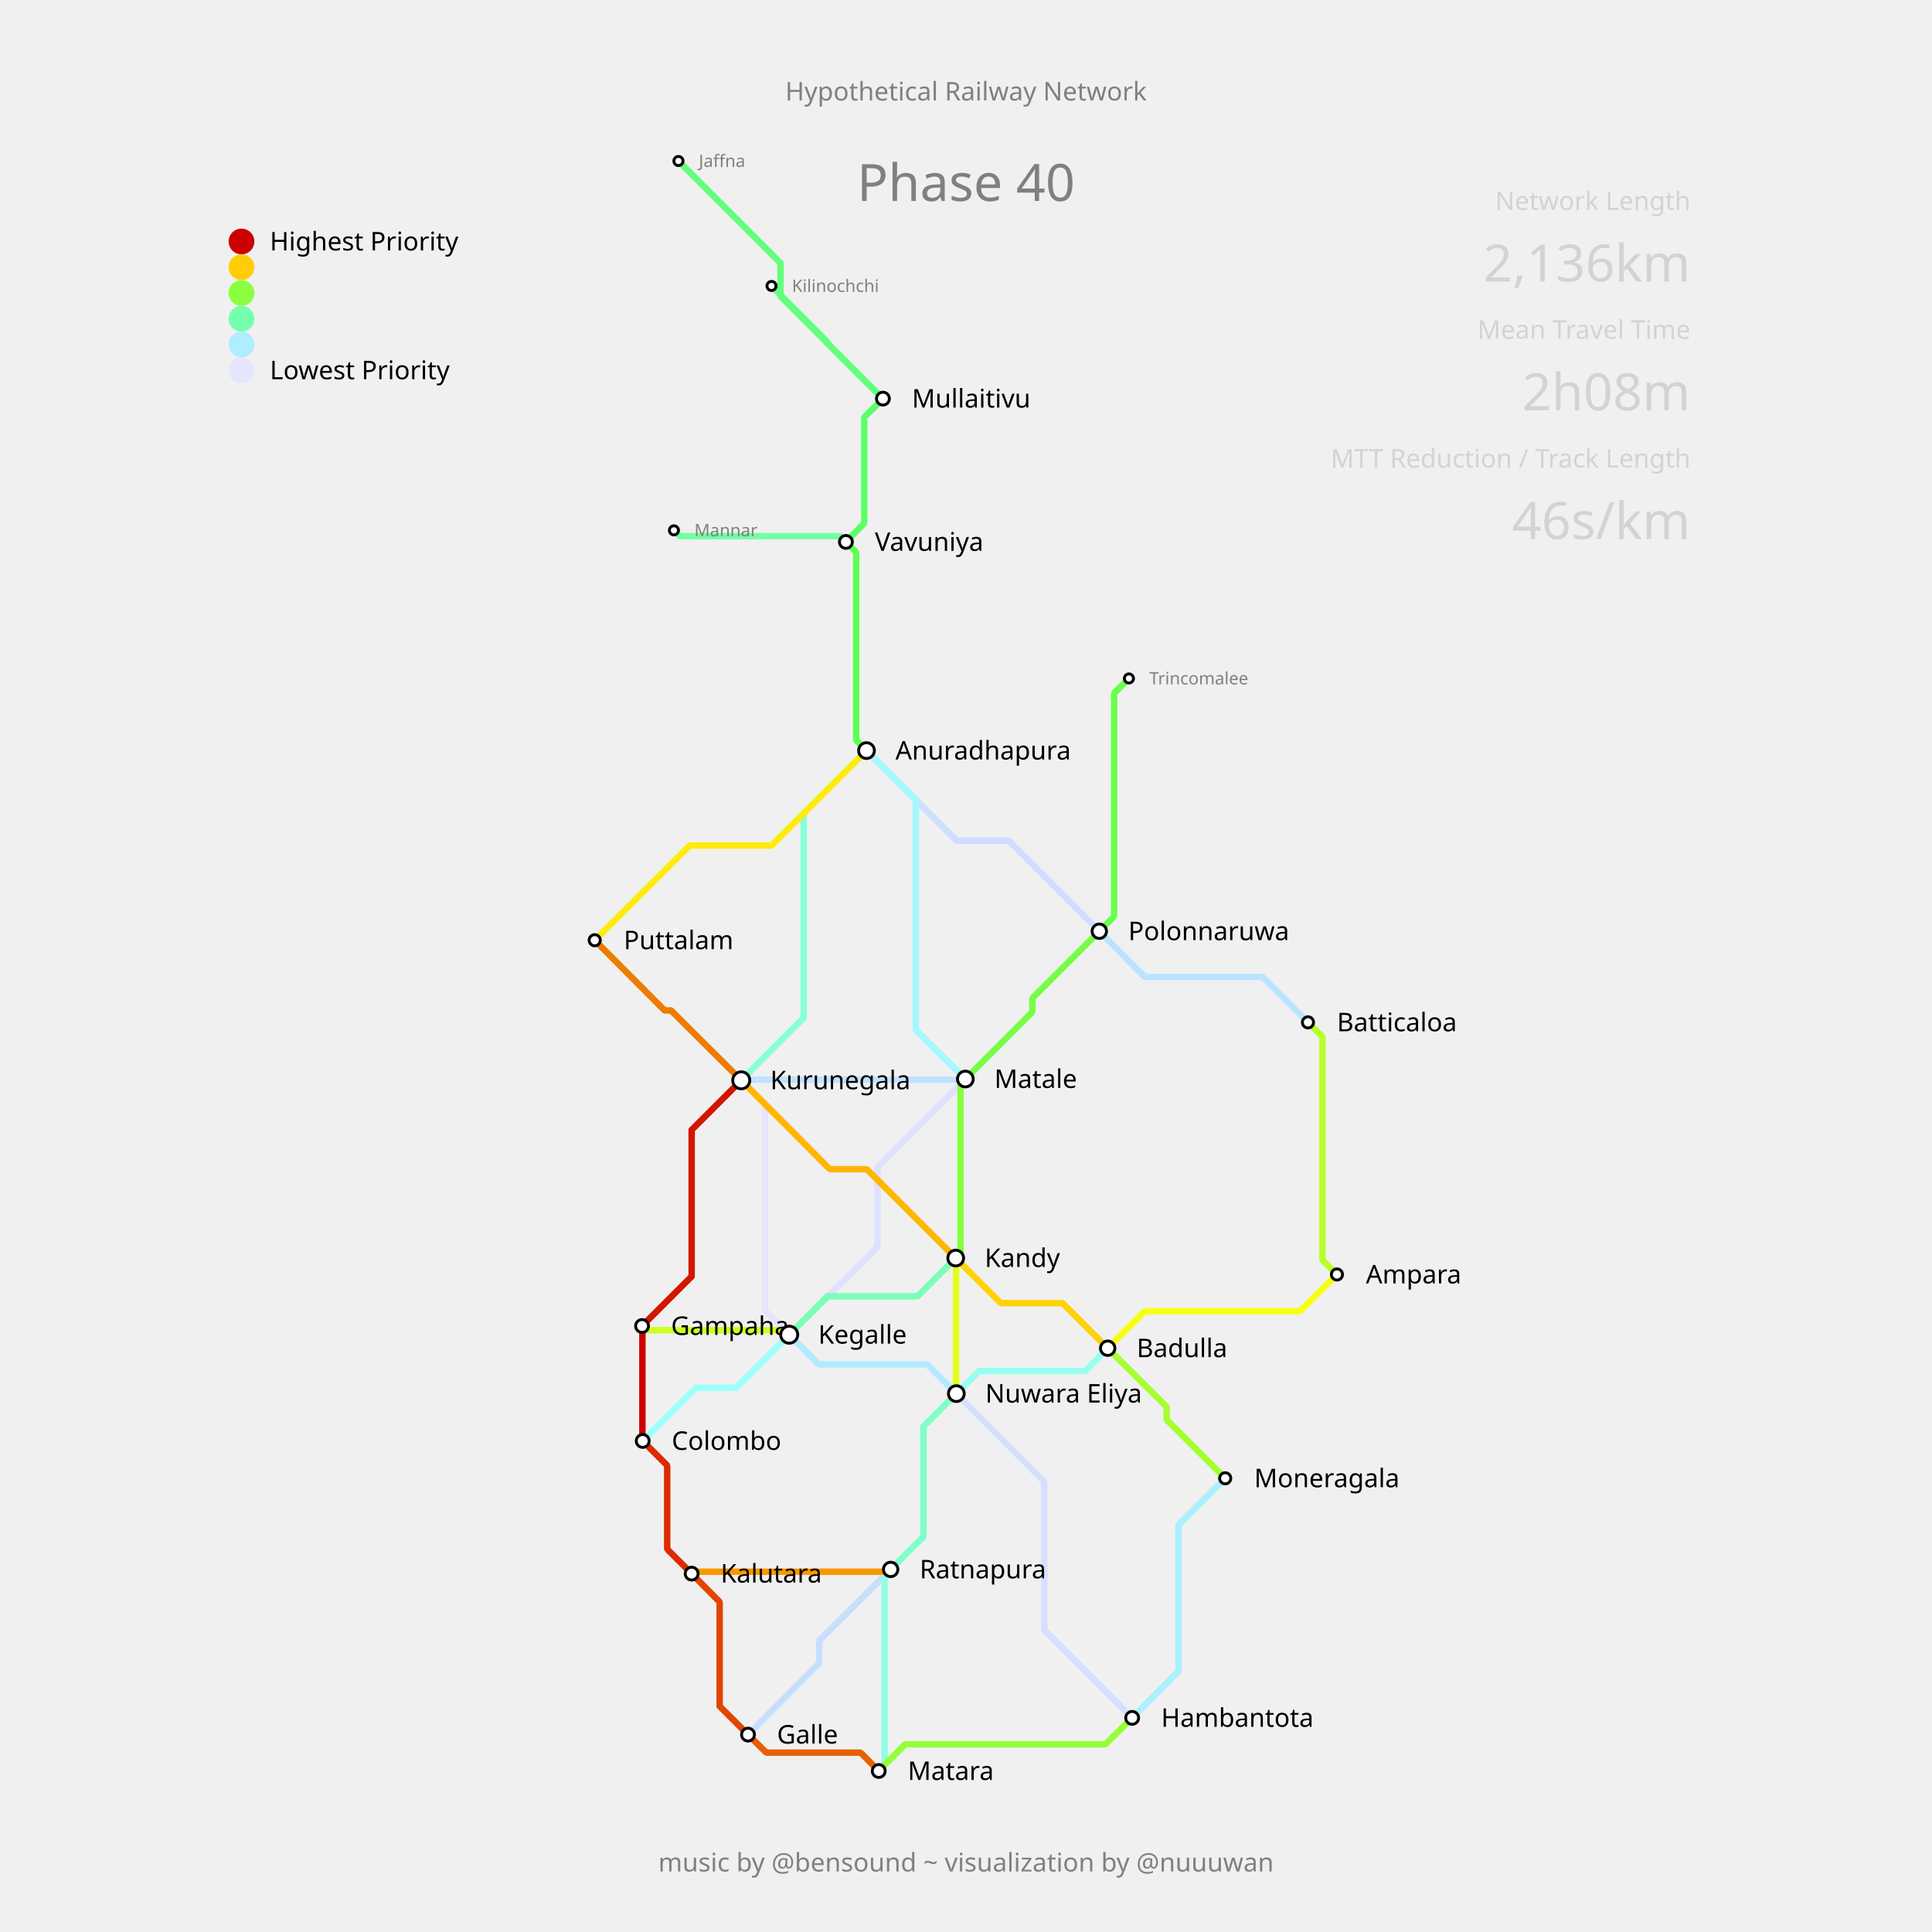
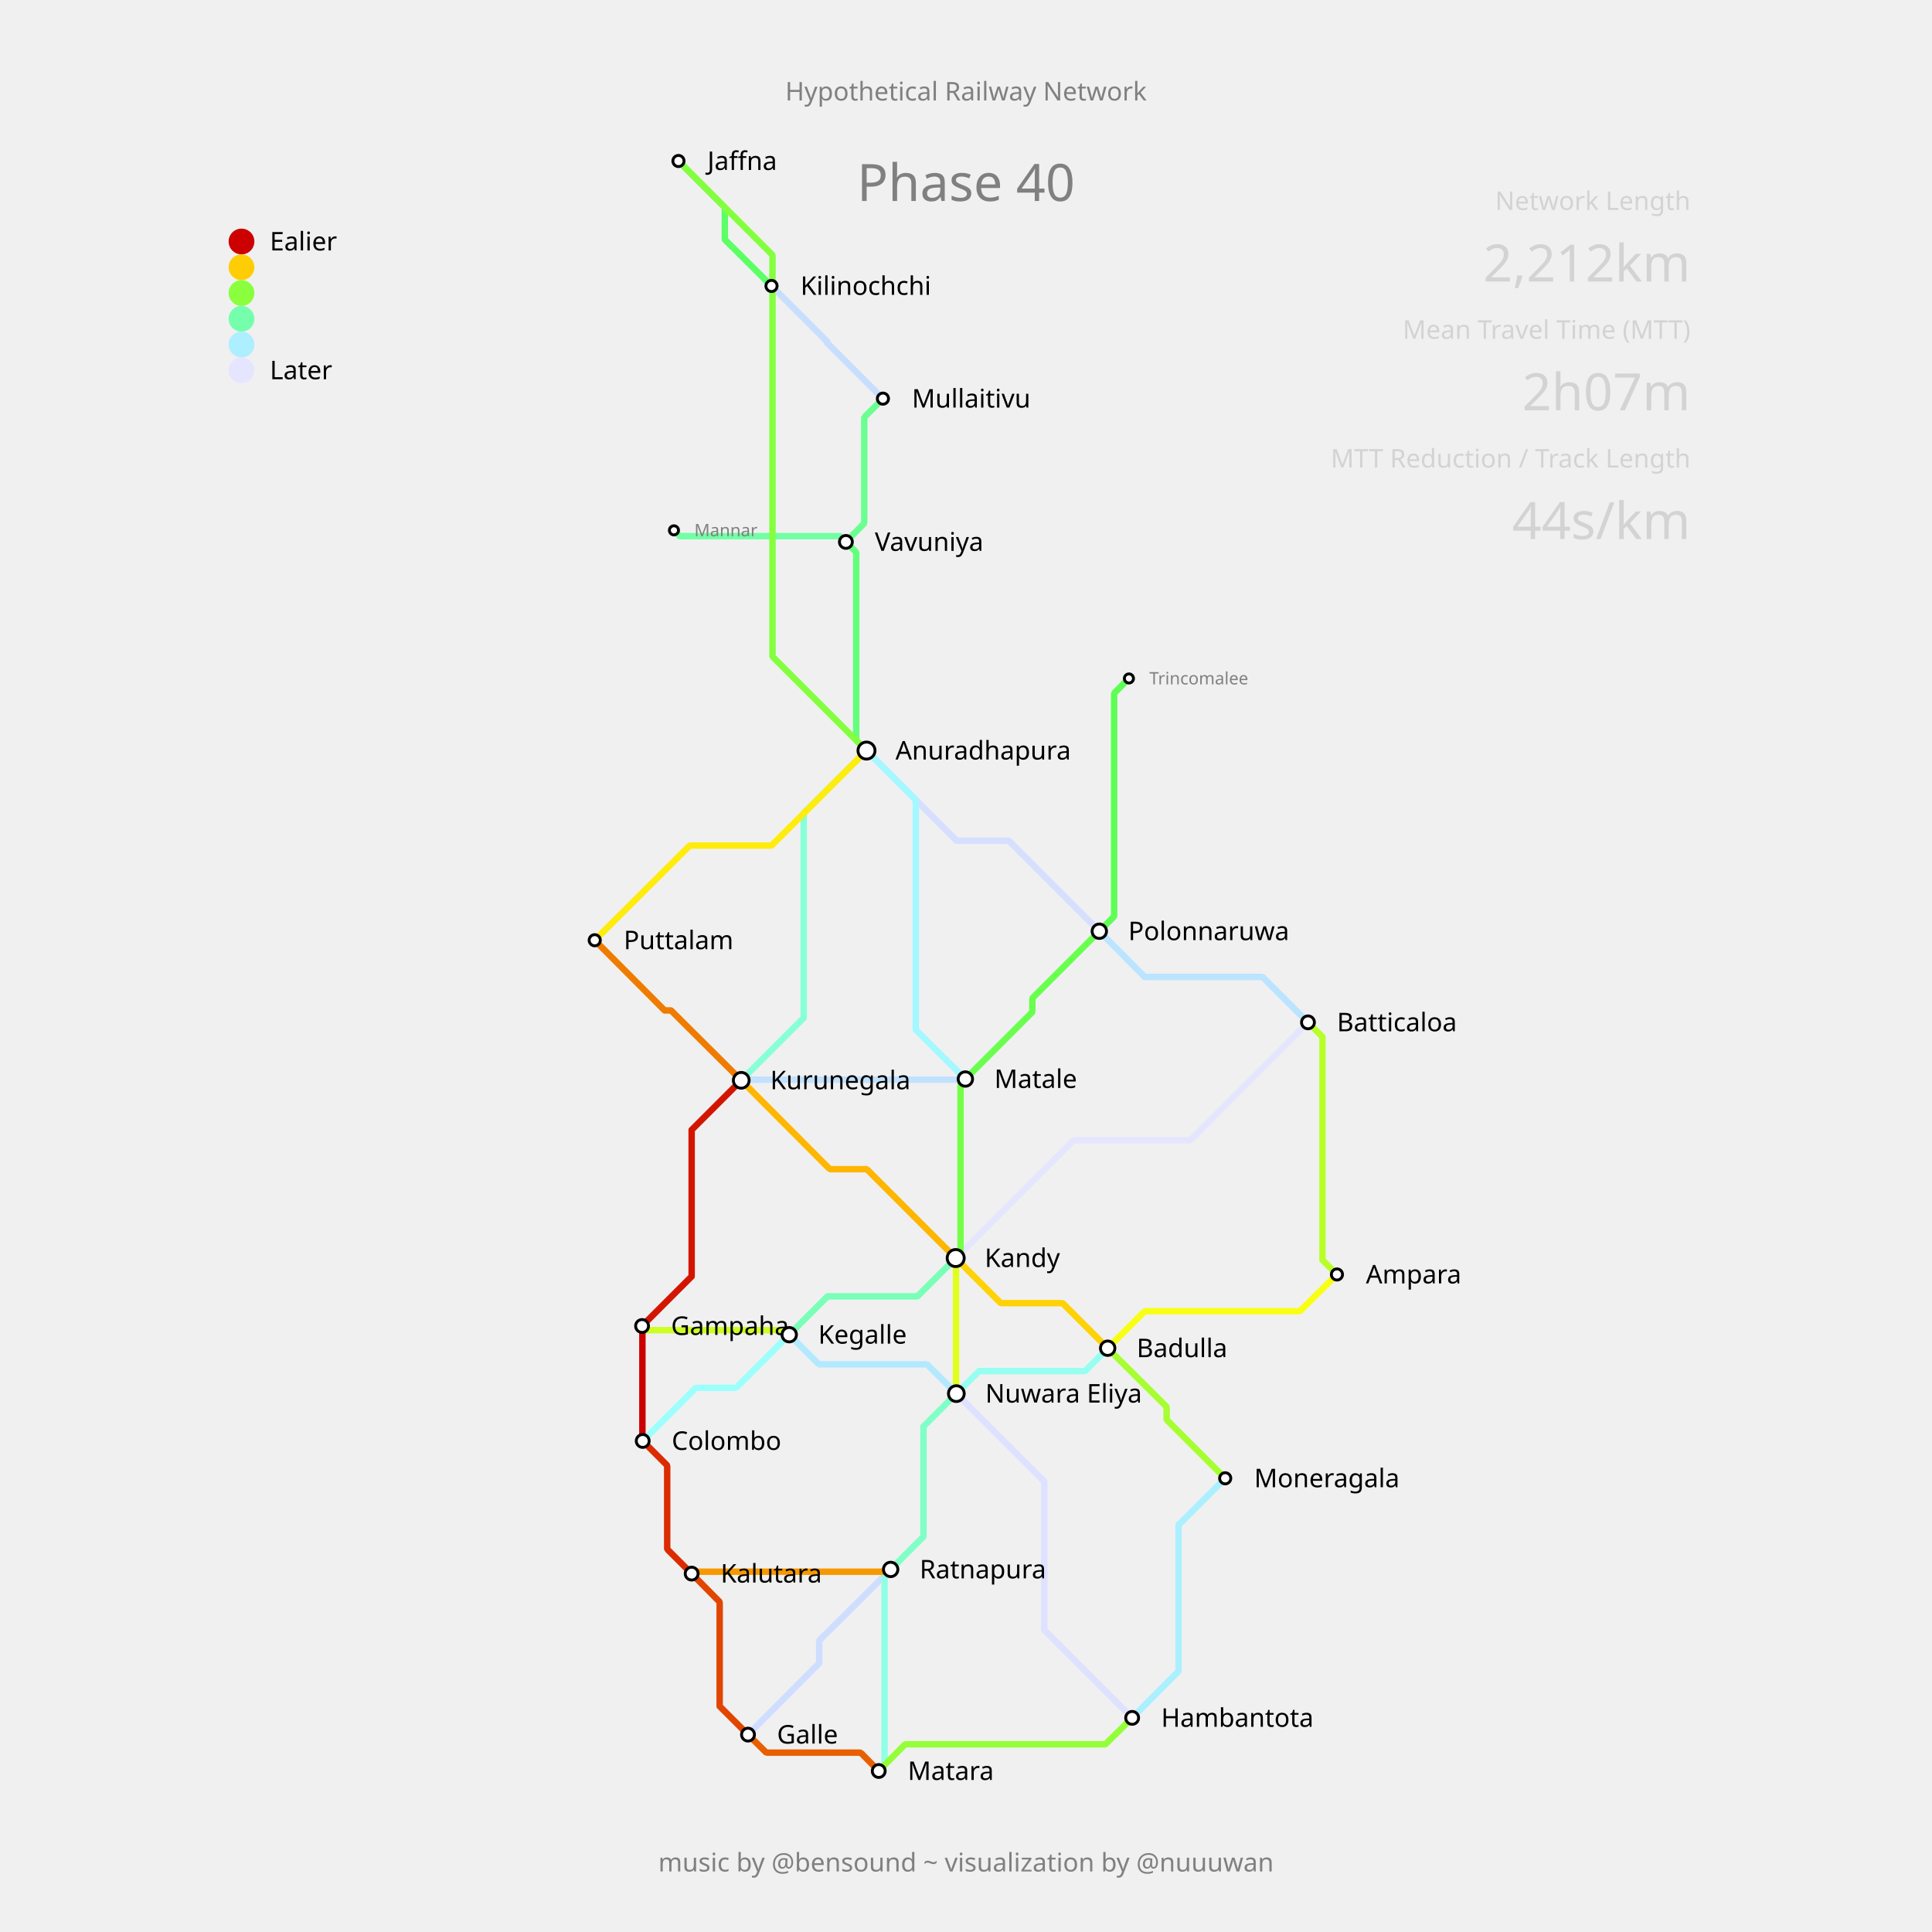
<svg xmlns="http://www.w3.org/2000/svg" width="6000" height="6000" padding="500">
  <g>
    <circle r="40" fill="#cc0000" stroke="none" stroke-width="9.0" cx="750.0" cy-offset="750.0" cy="750.0" />
-     <text fill="black" stroke="none" font-size="80" font-family="p22" font-weight="100" text-anchor="start" dominant-baseline="middle" x="838.0" y="750.0">Highest Priority</text>
+     <text fill="black" stroke="none" font-size="80" font-family="p22" font-weight="100" text-anchor="start" dominant-baseline="middle" x="838.0" y="750.0">Ealier</text>
    <circle r="40" fill="#ffcd05" stroke="none" stroke-width="9.0" cx="750.0" cy-offset="750.0" cy="830.0" />
    <text fill="black" stroke="none" font-size="80" font-family="p22" font-weight="100" text-anchor="start" dominant-baseline="middle" x="838.0" y="830.0" />
    <circle r="40" fill="#8aff3d" stroke="none" stroke-width="9.0" cx="750.0" cy-offset="750.0" cy="910.0" />
    <text fill="black" stroke="none" font-size="80" font-family="p22" font-weight="100" text-anchor="start" dominant-baseline="middle" x="838.0" y="910.0" />
    <circle r="40" fill="#75ffac" stroke="none" stroke-width="9.0" cx="750.0" cy-offset="750.0" cy="990.0" />
    <text fill="black" stroke="none" font-size="80" font-family="p22" font-weight="100" text-anchor="start" dominant-baseline="middle" x="838.0" y="990.0" />
    <circle r="40" fill="#adeeff" stroke="none" stroke-width="9.0" cx="750.0" cy-offset="750.0" cy="1070.0" />
    <text fill="black" stroke="none" font-size="80" font-family="p22" font-weight="100" text-anchor="start" dominant-baseline="middle" x="838.0" y="1070.0" />
    <circle r="40" fill="#e5e5ff" stroke="none" stroke-width="9.0" cx="750.0" cy-offset="750.0" cy="1150.0" />
-     <text fill="black" stroke="none" font-size="80" font-family="p22" font-weight="100" text-anchor="start" dominant-baseline="middle" x="838.0" y="1150.0">Lowest Priority</text>
+     <text fill="black" stroke="none" font-size="80" font-family="p22" font-weight="100" text-anchor="start" dominant-baseline="middle" x="838.0" y="1150.0">Later</text>
  </g>
  <text x="3000.0" y="250.0" fill="gray" stroke="none" font-size="80" font-family="p22" text-anchor="middle" dominant-baseline="hanging">Hypothetical Railway Network</text>
  <text x="3000.0" y="500" fill="gray" stroke="none" font-size="160" font-family="p22" text-anchor="middle" dominant-baseline="hanging">Phase 40</text>
  <text x="3000.0" y="5750.0" fill="gray" stroke="none" font-size="80" font-family="p22" text-anchor="middle" dominant-baseline="hanging">music by @bensound ~ visualization by @nuuuwan</text>
  <text x="5250.0" y="590.0" fill="lightgrey" stroke="none" font-size="80.0" font-family="p22" text-anchor="end" dominant-baseline="hanging">Network Length</text>
-   <text x="5250.0" y="750.0" fill="lightgrey" stroke="none" font-size="160" font-family="p22" text-anchor="end" dominant-baseline="hanging">2,136km</text>
-   <text x="5250.0" y="990.0" fill="lightgrey" stroke="none" font-size="80.0" font-family="p22" text-anchor="end" dominant-baseline="hanging">Mean Travel Time</text>
-   <text x="5250.0" y="1150.0" fill="lightgrey" stroke="none" font-size="160" font-family="p22" text-anchor="end" dominant-baseline="hanging">2h08m</text>
+   <text x="5250.0" y="750.0" fill="lightgrey" stroke="none" font-size="160" font-family="p22" text-anchor="end" dominant-baseline="hanging">2,212km</text>
+   <text x="5250.0" y="990.0" fill="lightgrey" stroke="none" font-size="80.0" font-family="p22" text-anchor="end" dominant-baseline="hanging">Mean Travel Time (MTT)</text>
+   <text x="5250.0" y="1150.0" fill="lightgrey" stroke="none" font-size="160" font-family="p22" text-anchor="end" dominant-baseline="hanging">2h07m</text>
  <text x="5250.0" y="1390.0" fill="lightgrey" stroke="none" font-size="80.0" font-family="p22" text-anchor="end" dominant-baseline="hanging">MTT Reduction / Track Length</text>
-   <text x="5250.0" y="1550.0" fill="lightgrey" stroke="none" font-size="160" font-family="p22" text-anchor="end" dominant-baseline="hanging">46s/km</text>
-   <path fill="none" stroke="#e5e5ff" stroke-width="20" stroke-opacity="1" d="M 2302.0,3355.0 L 2374.946,3428.932 C 2374.95,3428.936 2376.0,3431.495 2376.0,3431.5 L 2376.0,4068.5 C 2376.0,4068.505 2377.057,4071.057 2377.061,4071.061 L 2451.0,4145.0" />
-   <path fill="none" stroke="#dee1ff" stroke-width="20" stroke-opacity="1" d="M 2998.0,3351.0 L 2726.059,3623.937 C 2726.055,3623.941 2725.0,3626.495 2725.0,3626.5 L 2725.0,3870.5 C 2725.0,3870.505 2723.941,3873.055 2723.937,3873.059 L 2451.0,4145.0" />
-   <path fill="none" stroke="#d7dfff" stroke-width="20" stroke-opacity="1" d="M 2970.0,4328.0 L 3241.939,4599.939 C 3241.943,4599.943 3243.0,4602.495 3243.0,4602.5 L 3243.0,5060.5 C 3243.0,5060.505 3244.057,5063.057 3244.061,5063.061 L 3516.0,5335.0" />
-   <path fill="none" stroke="#cfdeff" stroke-width="20" stroke-opacity="1" d="M 2691.0,2331.0 L 2969.939,2609.939 C 2969.943,2609.943 2972.495,2611.0 2972.5,2611.0 L 3131.5,2611.0 C 3131.505,2611.0 3134.057,2612.057 3134.061,2612.061 L 3414.0,2892.0" />
-   <path fill="none" stroke="#c8deff" stroke-width="20" stroke-opacity="1" d="M 2323.0,5387.0 L 2542.942,5166.063 C 2542.945,5166.06 2544.0,5163.505 2544.0,5163.5 L 2544.0,5096.5 C 2544.0,5096.495 2545.06,5093.945 2545.063,5093.942 L 2766.0,4874.0" />
+   <text x="5250.0" y="1550.0" fill="lightgrey" stroke="none" font-size="160" font-family="p22" text-anchor="end" dominant-baseline="hanging">44s/km</text>
+   <path fill="none" stroke="#e5e5ff" stroke-width="20" stroke-opacity="1" d="M 2968.0,3907.0 L 3332.939,3542.061 C 3332.943,3542.057 3335.495,3541.0 3335.5,3541.0 L 3695.5,3541.0 C 3695.505,3541.0 3698.056,3539.941 3698.059,3539.938 L 4062.0,3175.0" />
+   <path fill="none" stroke="#dee1ff" stroke-width="20" stroke-opacity="1" d="M 2970.0,4328.0 L 3241.939,4599.939 C 3241.943,4599.943 3243.0,4602.495 3243.0,4602.5 L 3243.0,5060.5 C 3243.0,5060.505 3244.057,5063.057 3244.061,5063.061 L 3516.0,5335.0" />
+   <path fill="none" stroke="#d7dfff" stroke-width="20" stroke-opacity="1" d="M 2691.0,2331.0 L 2969.939,2609.939 C 2969.943,2609.943 2972.495,2611.0 2972.5,2611.0 L 3131.5,2611.0 C 3131.505,2611.0 3134.057,2612.057 3134.061,2612.061 L 3414.0,2892.0" />
+   <path fill="none" stroke="#cfdeff" stroke-width="20" stroke-opacity="1" d="M 2323.0,5387.0 L 2542.942,5166.063 C 2542.945,5166.06 2544.0,5163.505 2544.0,5163.5 L 2544.0,5096.5 C 2544.0,5096.495 2545.06,5093.945 2545.063,5093.942 L 2766.0,4874.0" />
+   <path fill="none" stroke="#c8deff" stroke-width="20" stroke-opacity="1" d="M 2742.0,1238.0 L 2569.141,1065.141 C 2569.141,1065.141 2569.0,1064.801 2569.0,1064.8 L 2569.0,1061.19 C 2569.0,1061.189 2568.866,1060.866 2568.866,1060.866 L 2396.0,888.0" />
  <path fill="none" stroke="#c1e1ff" stroke-width="20" stroke-opacity="1" d="M 2998.0,3351.0 L 2996.1,3352.9 C 2996.1,3352.9 2995.859,3353.0 2995.859,3353.0 L 2304.141,3353.0 C 2304.141,3353.0 2303.9,3353.1 2303.9,3353.1 L 2302.0,3355.0" />
  <path fill="none" stroke="#bae4ff" stroke-width="20" stroke-opacity="1" d="M 4062.0,3175.0 L 3922.061,3035.061 C 3922.057,3035.057 3919.505,3034.0 3919.5,3034.0 L 3556.5,3034.0 C 3556.495,3034.0 3553.947,3032.939 3553.943,3032.936 L 3414.0,2892.0" />
  <path fill="none" stroke="#b3e9ff" stroke-width="20" stroke-opacity="1" d="M 2970.0,4328.0 L 2880.061,4238.061 C 2880.057,4238.057 2877.505,4237.0 2877.5,4237.0 L 2544.5,4237.0 C 2544.495,4237.0 2541.943,4235.943 2541.939,4235.939 L 2451.0,4145.0" />
  <path fill="none" stroke="#abf0ff" stroke-width="20" stroke-opacity="1" d="M 3516.0,5335.0 L 3658.943,5191.064 C 3658.947,5191.061 3660.0,5188.505 3660.0,5188.5 L 3660.0,4737.5 C 3660.0,4737.495 3661.057,4734.943 3661.061,4734.939 L 3805.0,4591.0" />
  <path fill="none" stroke="#a4f8ff" stroke-width="20" stroke-opacity="1" d="M 2998.0,3351.0 L 2845.064,3199.057 C 2845.061,3199.054 2844.0,3196.505 2844.0,3196.5 L 2844.0,2485.5 C 2844.0,2485.495 2842.943,2482.943 2842.939,2482.939 L 2691.0,2331.0" />
  <path fill="none" stroke="#9dfffc" stroke-width="20" stroke-opacity="1" d="M 1996.0,4475.0 L 2159.939,4311.061 C 2159.943,4311.057 2162.495,4310.0 2162.5,4310.0 L 2284.5,4310.0 C 2284.505,4310.0 2287.057,4308.943 2287.061,4308.939 L 2451.0,4145.0" />
  <path fill="none" stroke="#96fff1" stroke-width="20" stroke-opacity="1" d="M 2970.0,4328.0 L 3039.932,4259.053 C 3039.935,4259.05 3042.495,4258.0 3042.5,4258.0 L 3368.5,4258.0 C 3368.505,4258.0 3371.05,4256.935 3371.053,4256.932 L 3440.0,4187.0" />
  <path fill="none" stroke="#8fffe5" stroke-width="20" stroke-opacity="1" d="M 2729.0,5500.0 L 2746.1,5481.95 C 2746.103,5481.947 2747.0,5479.696 2747.0,5479.691 L 2747.0,4893.309 C 2747.0,4893.304 2747.947,4891.103 2747.95,4891.1 L 2766.0,4874.0" />
  <path fill="none" stroke="#88ffd7" stroke-width="20" stroke-opacity="1" d="M 2302.0,3355.0 L 2494.939,3162.061 C 2494.943,3162.057 2496.0,3159.505 2496.0,3159.5 L 2496.0,2526.5 C 2496.0,2526.495 2497.06,2523.946 2497.063,2523.942 L 2691.0,2331.0" />
  <path fill="none" stroke="#80ffc7" stroke-width="20" stroke-opacity="1" d="M 2970.0,4328.0 L 2869.061,4428.939 C 2869.057,4428.943 2868.0,4431.495 2868.0,4431.5 L 2868.0,4770.5 C 2868.0,4770.505 2866.943,4773.057 2866.939,4773.061 L 2766.0,4874.0" />
  <path fill="none" stroke="#79ffb7" stroke-width="20" stroke-opacity="1" d="M 2968.0,3907.0 L 2850.061,4024.939 C 2850.057,4024.943 2847.505,4026.0 2847.5,4026.0 L 2571.5,4026.0 C 2571.495,4026.0 2568.943,4027.057 2568.939,4027.061 L 2451.0,4145.0" />
  <path fill="none" stroke="#72ffa4" stroke-width="20" stroke-opacity="1" d="M 2093.0,1647.0 L 2110.1,1664.1 C 2110.103,1664.103 2112.269,1665.0 2112.273,1665.0 L 2607.727,1665.0 C 2607.731,1665.0 2609.897,1665.897 2609.9,1665.9 L 2627.0,1683.0" />
-   <path fill="none" stroke="#6bff91" stroke-width="20" stroke-opacity="1" d="M 2742.0,1238.0 L 2569.141,1065.141 C 2569.141,1065.141 2569.0,1064.801 2569.0,1064.8 L 2569.0,1061.19 C 2569.0,1061.189 2568.866,1060.866 2568.866,1060.866 L 2396.0,888.0" />
-   <path fill="none" stroke="#64ff7b" stroke-width="20" stroke-opacity="1" d="M 2107.0,500.0 L 2422.939,815.939 C 2422.943,815.943 2424.0,818.495 2424.0,818.5 L 2424.0,918.5 C 2424.0,918.505 2425.057,921.057 2425.061,921.061 L 2742.0,1238.0" />
-   <path fill="none" stroke="#5cff65" stroke-width="20" stroke-opacity="1" d="M 2627.0,1683.0 L 2682.949,1626.07 C 2682.952,1626.066 2684.0,1623.505 2684.0,1623.5 L 2684.0,1297.5 C 2684.0,1297.495 2685.057,1294.943 2685.061,1294.939 L 2742.0,1238.0" />
-   <path fill="none" stroke="#5eff55" stroke-width="20" stroke-opacity="1" d="M 2627.0,1683.0 L 2657.939,1713.939 C 2657.943,1713.943 2659.0,1716.495 2659.0,1716.5 L 2659.0,2297.5 C 2659.0,2297.505 2660.057,2300.057 2660.061,2300.061 L 2691.0,2331.0" />
-   <path fill="none" stroke="#69ff4e" stroke-width="20" stroke-opacity="1" d="M 3506.0,2107.0 L 3461.061,2151.939 C 3461.057,2151.943 3460.0,2154.495 3460.0,2154.5 L 3460.0,2844.5 C 3460.0,2844.505 3458.943,2847.057 3458.939,2847.061 L 3414.0,2892.0" />
-   <path fill="none" stroke="#76fe47" stroke-width="20" stroke-opacity="1" d="M 2998.0,3351.0 L 3204.939,3144.061 C 3204.943,3144.057 3206.0,3141.505 3206.0,3141.5 L 3206.0,3101.5 C 3206.0,3101.495 3207.057,3098.943 3207.061,3098.939 L 3414.0,2892.0" />
-   <path fill="none" stroke="#84ff40" stroke-width="20" stroke-opacity="1" d="M 2968.0,3907.0 L 2982.25,3892.75 C 2982.253,3892.747 2983.0,3890.943 2983.0,3890.939 L 2983.0,3367.061 C 2983.0,3367.057 2983.747,3365.253 2983.75,3365.25 L 2998.0,3351.0" />
+   <path fill="none" stroke="#6bff91" stroke-width="20" stroke-opacity="1" d="M 2627.0,1683.0 L 2682.949,1626.07 C 2682.952,1626.066 2684.0,1623.505 2684.0,1623.5 L 2684.0,1297.5 C 2684.0,1297.495 2685.057,1294.943 2685.061,1294.939 L 2742.0,1238.0" />
+   <path fill="none" stroke="#64ff7b" stroke-width="20" stroke-opacity="1" d="M 2627.0,1683.0 L 2657.939,1713.939 C 2657.943,1713.943 2659.0,1716.495 2659.0,1716.5 L 2659.0,2297.5 C 2659.0,2297.505 2660.057,2300.057 2660.061,2300.061 L 2691.0,2331.0" />
+   <path fill="none" stroke="#5cff65" stroke-width="20" stroke-opacity="1" d="M 2107.0,500.0 L 2249.939,642.939 C 2249.943,642.943 2251.0,645.495 2251.0,645.5 L 2251.0,742.5 C 2251.0,742.505 2252.061,745.053 2252.064,745.057 L 2396.0,888.0" />
+   <path fill="none" stroke="#5eff55" stroke-width="20" stroke-opacity="1" d="M 3506.0,2107.0 L 3461.061,2151.939 C 3461.057,2151.943 3460.0,2154.495 3460.0,2154.5 L 3460.0,2844.5 C 3460.0,2844.505 3458.943,2847.057 3458.939,2847.061 L 3414.0,2892.0" />
+   <path fill="none" stroke="#69ff4e" stroke-width="20" stroke-opacity="1" d="M 2998.0,3351.0 L 3204.939,3144.061 C 3204.943,3144.057 3206.0,3141.505 3206.0,3141.5 L 3206.0,3101.5 C 3206.0,3101.495 3207.057,3098.943 3207.061,3098.939 L 3414.0,2892.0" />
+   <path fill="none" stroke="#76fe47" stroke-width="20" stroke-opacity="1" d="M 2968.0,3907.0 L 2982.25,3892.75 C 2982.253,3892.747 2983.0,3890.943 2983.0,3890.939 L 2983.0,3367.061 C 2983.0,3367.057 2983.747,3365.253 2983.75,3365.25 L 2998.0,3351.0" />
+   <path fill="none" stroke="#84ff40" stroke-width="20" stroke-opacity="1" d="M 2107.0,500.0 L 2397.939,790.939 C 2397.943,790.943 2399.0,793.495 2399.0,793.5 L 2399.0,2037.5 C 2399.0,2037.505 2400.057,2040.057 2400.061,2040.061 L 2691.0,2331.0" />
  <path fill="none" stroke="#94ff38" stroke-width="20" stroke-opacity="1" d="M 2729.0,5500.0 L 2809.946,5418.067 C 2809.949,5418.064 2812.495,5417.0 2812.5,5417.0 L 3431.5,5417.0 C 3431.505,5417.0 3434.064,5415.949 3434.067,5415.946 L 3516.0,5335.0" />
  <path fill="none" stroke="#a5ff31" stroke-width="20" stroke-opacity="1" d="M 3440.0,4187.0 L 3621.936,4367.942 C 3621.94,4367.946 3623.0,4370.495 3623.0,4370.5 L 3623.0,4407.5 C 3623.0,4407.505 3624.057,4410.057 3624.061,4410.061 L 3805.0,4591.0" />
  <path fill="none" stroke="#b8ff2a" stroke-width="20" stroke-opacity="1" d="M 4062.0,3175.0 L 4105.939,3218.939 C 4105.943,3218.943 4107.0,3221.495 4107.0,3221.5 L 4107.0,3911.5 C 4107.0,3911.505 4108.057,3914.057 4108.061,3914.061 L 4152.0,3958.0" />
  <path fill="none" stroke="#ccff23" stroke-width="20" stroke-opacity="1" d="M 1994.0,4118.0 L 2007.3,4130.35 C 2007.302,4130.352 2008.952,4131.0 2008.955,4131.0 L 2437.045,4131.0 C 2437.048,4131.0 2438.648,4131.698 2438.65,4131.7 L 2451.0,4145.0" />
  <path fill="none" stroke="#e1ff1c" stroke-width="20" stroke-opacity="1" d="M 2968.0,3907.0 L 2968.95,3907.95 C 2968.95,3907.95 2969.0,3908.07 2969.0,3908.071 L 2969.0,4326.929 C 2969.0,4326.93 2969.05,4327.05 2969.05,4327.05 L 2970.0,4328.0" />
  <path fill="none" stroke="#f8ff14" stroke-width="20" stroke-opacity="1" d="M 4152.0,3958.0 L 4038.065,4070.944 C 4038.062,4070.948 4035.505,4072.0 4035.5,4072.0 L 3556.5,4072.0 C 3556.495,4072.0 3553.943,4073.057 3553.939,4073.061 L 3440.0,4187.0" />
  <path fill="none" stroke="#feec0d" stroke-width="20" stroke-opacity="1" d="M 1847.0,2920.0 L 2140.938,2627.059 C 2140.941,2627.055 2143.495,2626.0 2143.5,2626.0 L 2394.5,2626.0 C 2394.505,2626.0 2397.057,2624.943 2397.061,2624.939 L 2691.0,2331.0" />
  <path fill="none" stroke="#fed206" stroke-width="20" stroke-opacity="1" d="M 2968.0,3907.0 L 3106.939,4045.939 C 3106.943,4045.943 3109.495,4047.0 3109.5,4047.0 L 3298.5,4047.0 C 3298.505,4047.0 3301.057,4048.057 3301.061,4048.061 L 3440.0,4187.0" />
  <path fill="none" stroke="#feb600" stroke-width="20" stroke-opacity="1" d="M 2968.0,3907.0 L 2693.061,3632.061 C 2693.057,3632.057 2690.505,3631.0 2690.5,3631.0 L 2578.5,3631.0 C 2578.495,3631.0 2575.945,3629.941 2575.941,3629.937 L 2302.0,3355.0" />
  <path fill="none" stroke="#f79800" stroke-width="20" stroke-opacity="1" d="M 2148.0,4887.0 L 2153.7,4881.3 C 2153.701,4881.299 2154.423,4881.0 2154.424,4881.0 L 2758.505,4881.0 C 2758.507,4881.0 2759.349,4880.651 2759.35,4880.65 L 2766.0,4874.0" />
  <path fill="none" stroke="#ef7b00" stroke-width="20" stroke-opacity="1" d="M 2302.0,3355.0 L 2084.709,3138.705 C 2084.706,3138.703 2083.003,3138.0 2083.0,3138.0 L 2064.95,3138.0 C 2064.947,3138.0 2063.332,3137.329 2063.33,3137.327 L 1847.0,2920.0" />
  <path fill="none" stroke="#e85f00" stroke-width="20" stroke-opacity="1" d="M 2323.0,5387.0 L 2378.93,5441.949 C 2378.934,5441.952 2381.495,5443.0 2381.5,5443.0 L 2671.5,5443.0 C 2671.505,5443.0 2674.048,5444.066 2674.051,5444.07 L 2729.0,5500.0" />
  <path fill="none" stroke="#e14500" stroke-width="20" stroke-opacity="1" d="M 2148.0,4887.0 L 2233.945,4973.933 C 2233.949,4973.937 2235.0,4976.495 2235.0,4976.5 L 2235.0,5297.5 C 2235.0,5297.505 2236.057,5300.057 2236.061,5300.061 L 2323.0,5387.0" />
  <path fill="none" stroke="#da2c00" stroke-width="20" stroke-opacity="1" d="M 1996.0,4475.0 L 2070.939,4549.939 C 2070.943,4549.943 2072.0,4552.495 2072.0,4552.5 L 2072.0,4809.5 C 2072.0,4809.505 2073.057,4812.057 2073.061,4812.061 L 2148.0,4887.0" />
  <path fill="none" stroke="#d31500" stroke-width="20" stroke-opacity="1" d="M 1994.0,4118.0 L 2146.939,3965.061 C 2146.943,3965.057 2148.0,3962.505 2148.0,3962.5 L 2148.0,3510.5 C 2148.0,3510.495 2149.057,3507.943 2149.061,3507.939 L 2302.0,3355.0" />
  <path fill="none" stroke="#cc0000" stroke-width="20" stroke-opacity="1" d="M 1996.0,4475.0 L 1995.05,4475.0 C 1995.05,4475.0 1995.0,4474.95 1995.0,4474.95 L 1995.0,4119.071 C 1995.0,4119.07 1994.95,4118.95 1994.95,4118.95 L 1994.0,4118.0" />
  <g>
    <circle r="20.0" fill="white" stroke="black" stroke-width="9.0" cx="1996" cy="4475" />
    <text fill="black" stroke="none" font-size="80" font-family="p22" font-weight="100" text-anchor="start" dominant-baseline="middle" x="2086" y="4475">Colombo</text>
  </g>
  <g>
    <circle r="20.0" fill="white" stroke="black" stroke-width="9.0" cx="1994" cy="4118" />
    <text fill="black" stroke="none" font-size="80" font-family="p22" font-weight="100" text-anchor="start" dominant-baseline="middle" x="2084" y="4118">Gampaha</text>
  </g>
  <g>
    <circle r="20.0" fill="white" stroke="black" stroke-width="9.0" cx="2148" cy="4887" />
    <text fill="black" stroke="none" font-size="80" font-family="p22" font-weight="100" text-anchor="start" dominant-baseline="middle" x="2238" y="4887">Kalutara</text>
  </g>
  <g>
-     <circle r="24.495" fill="white" stroke="black" stroke-width="9.0" cx="2968" cy="3907" />
+     <circle r="26.458" fill="white" stroke="black" stroke-width="9.0" cx="2968" cy="3907" />
    <text fill="black" stroke="none" font-size="80" font-family="p22" font-weight="100" text-anchor="start" dominant-baseline="middle" x="3058" y="3907">Kandy</text>
  </g>
  <g>
-     <circle r="24.495" fill="white" stroke="black" stroke-width="9.0" cx="2998" cy="3351" />
+     <circle r="22.361" fill="white" stroke="black" stroke-width="9.0" cx="2998" cy="3351" />
    <text fill="black" stroke="none" font-size="80" font-family="p22" font-weight="100" text-anchor="start" dominant-baseline="middle" x="3088" y="3351">Matale</text>
  </g>
  <g>
    <circle r="24.495" fill="white" stroke="black" stroke-width="9.0" cx="2970" cy="4328" />
    <text fill="black" stroke="none" font-size="80" font-family="p22" font-weight="100" text-anchor="start" dominant-baseline="middle" x="3060" y="4328">Nuwara Eliya</text>
  </g>
  <g>
    <circle r="20.0" fill="white" stroke="black" stroke-width="9.0" cx="2323" cy="5387" />
    <text fill="black" stroke="none" font-size="80" font-family="p22" font-weight="100" text-anchor="start" dominant-baseline="middle" x="2413" y="5387">Galle</text>
  </g>
  <g>
    <circle r="20.0" fill="white" stroke="black" stroke-width="9.0" cx="2729" cy="5500" />
    <text fill="black" stroke="none" font-size="80" font-family="p22" font-weight="100" text-anchor="start" dominant-baseline="middle" x="2819" y="5500">Matara</text>
  </g>
  <g>
    <circle r="20.0" fill="white" stroke="black" stroke-width="9.0" cx="3516" cy="5335" />
    <text fill="black" stroke="none" font-size="80" font-family="p22" font-weight="100" text-anchor="start" dominant-baseline="middle" x="3606" y="5335">Hambantota</text>
  </g>
  <g>
-     <circle r="14.142" fill="white" stroke="black" stroke-width="9.0" cx="2107" cy="500" />
-     <text fill="gray" stroke="none" font-size="53.333" font-family="p22" font-weight="100" text-anchor="start" dominant-baseline="middle" x="2170.333" y="500">Jaffna</text>
+     <circle r="17.321" fill="white" stroke="black" stroke-width="9.0" cx="2107" cy="500" />
+     <text fill="black" stroke="none" font-size="80" font-family="p22" font-weight="100" text-anchor="start" dominant-baseline="middle" x="2197" y="500">Jaffna</text>
  </g>
  <g>
    <circle r="14.142" fill="white" stroke="black" stroke-width="9.0" cx="2093" cy="1647" />
    <text fill="gray" stroke="none" font-size="53.333" font-family="p22" font-weight="100" text-anchor="start" dominant-baseline="middle" x="2156.333" y="1647">Mannar</text>
  </g>
  <g>
    <circle r="20.0" fill="white" stroke="black" stroke-width="9.0" cx="2627" cy="1683" />
    <text fill="black" stroke="none" font-size="80" font-family="p22" font-weight="100" text-anchor="start" dominant-baseline="middle" x="2717" y="1683">Vavuniya</text>
  </g>
  <g>
-     <circle r="20.0" fill="white" stroke="black" stroke-width="9.0" cx="2742" cy="1238" />
+     <circle r="17.321" fill="white" stroke="black" stroke-width="9.0" cx="2742" cy="1238" />
    <text fill="black" stroke="none" font-size="80" font-family="p22" font-weight="100" text-anchor="start" dominant-baseline="middle" x="2832" y="1238">Mullaitivu</text>
  </g>
  <g>
-     <circle r="14.142" fill="white" stroke="black" stroke-width="9.0" cx="2396" cy="888" />
-     <text fill="gray" stroke="none" font-size="53.333" font-family="p22" font-weight="100" text-anchor="start" dominant-baseline="middle" x="2459.333" y="888">Kilinochchi</text>
+     <circle r="17.321" fill="white" stroke="black" stroke-width="9.0" cx="2396" cy="888" />
+     <text fill="black" stroke="none" font-size="80" font-family="p22" font-weight="100" text-anchor="start" dominant-baseline="middle" x="2486" y="888">Kilinochchi</text>
  </g>
  <g>
-     <circle r="17.321" fill="white" stroke="black" stroke-width="9.0" cx="4062" cy="3175" />
+     <circle r="20.0" fill="white" stroke="black" stroke-width="9.0" cx="4062" cy="3175" />
    <text fill="black" stroke="none" font-size="80" font-family="p22" font-weight="100" text-anchor="start" dominant-baseline="middle" x="4152" y="3175">Batticaloa</text>
  </g>
  <g>
    <circle r="17.321" fill="white" stroke="black" stroke-width="9.0" cx="4152" cy="3958" />
    <text fill="black" stroke="none" font-size="80" font-family="p22" font-weight="100" text-anchor="start" dominant-baseline="middle" x="4242" y="3958">Ampara</text>
  </g>
  <g>
    <circle r="14.142" fill="white" stroke="black" stroke-width="9.0" cx="3506" cy="2107" />
    <text fill="gray" stroke="none" font-size="53.333" font-family="p22" font-weight="100" text-anchor="start" dominant-baseline="middle" x="3569.333" y="2107">Trincomalee</text>
  </g>
  <g>
-     <circle r="26.458" fill="white" stroke="black" stroke-width="9.0" cx="2302" cy="3355" />
+     <circle r="24.495" fill="white" stroke="black" stroke-width="9.0" cx="2302" cy="3355" />
    <text fill="black" stroke="none" font-size="80" font-family="p22" font-weight="100" text-anchor="start" dominant-baseline="middle" x="2392" y="3355">Kurunegala</text>
  </g>
  <g>
    <circle r="17.321" fill="white" stroke="black" stroke-width="9.0" cx="1847" cy="2920" />
    <text fill="black" stroke="none" font-size="80" font-family="p22" font-weight="100" text-anchor="start" dominant-baseline="middle" x="1937" y="2920">Puttalam</text>
  </g>
  <g>
-     <circle r="24.495" fill="white" stroke="black" stroke-width="9.0" cx="2691" cy="2331" />
+     <circle r="26.458" fill="white" stroke="black" stroke-width="9.0" cx="2691" cy="2331" />
    <text fill="black" stroke="none" font-size="80" font-family="p22" font-weight="100" text-anchor="start" dominant-baseline="middle" x="2781" y="2331">Anuradhapura</text>
  </g>
  <g>
    <circle r="22.361" fill="white" stroke="black" stroke-width="9.0" cx="3414" cy="2892" />
    <text fill="black" stroke="none" font-size="80" font-family="p22" font-weight="100" text-anchor="start" dominant-baseline="middle" x="3504" y="2892">Polonnaruwa</text>
  </g>
  <g>
    <circle r="22.361" fill="white" stroke="black" stroke-width="9.0" cx="3440" cy="4187" />
    <text fill="black" stroke="none" font-size="80" font-family="p22" font-weight="100" text-anchor="start" dominant-baseline="middle" x="3530" y="4187">Badulla</text>
  </g>
  <g>
    <circle r="17.321" fill="white" stroke="black" stroke-width="9.0" cx="3805" cy="4591" />
    <text fill="black" stroke="none" font-size="80" font-family="p22" font-weight="100" text-anchor="start" dominant-baseline="middle" x="3895" y="4591">Moneragala</text>
  </g>
  <g>
    <circle r="22.361" fill="white" stroke="black" stroke-width="9.0" cx="2766" cy="4874" />
    <text fill="black" stroke="none" font-size="80" font-family="p22" font-weight="100" text-anchor="start" dominant-baseline="middle" x="2856" y="4874">Ratnapura</text>
  </g>
  <g>
-     <circle r="26.458" fill="white" stroke="black" stroke-width="9.0" cx="2451" cy="4145" />
+     <circle r="22.361" fill="white" stroke="black" stroke-width="9.0" cx="2451" cy="4145" />
    <text fill="black" stroke="none" font-size="80" font-family="p22" font-weight="100" text-anchor="start" dominant-baseline="middle" x="2541" y="4145">Kegalle</text>
  </g>
</svg>
